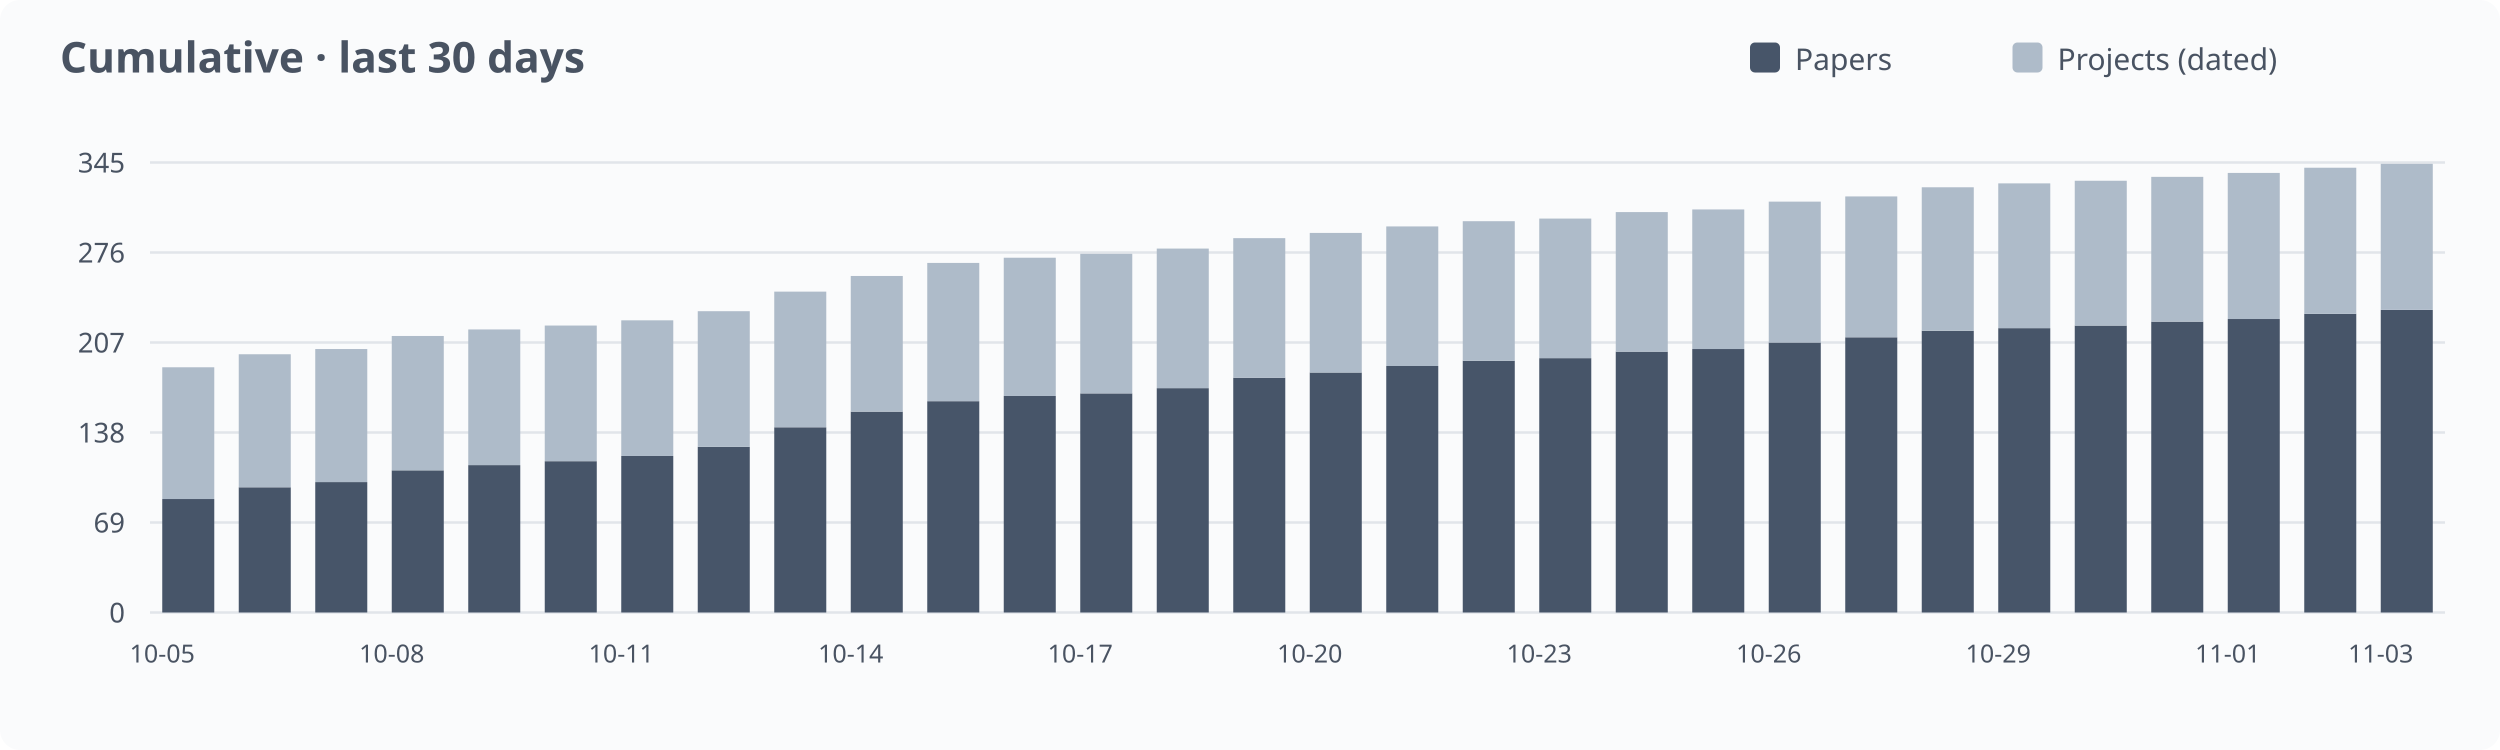
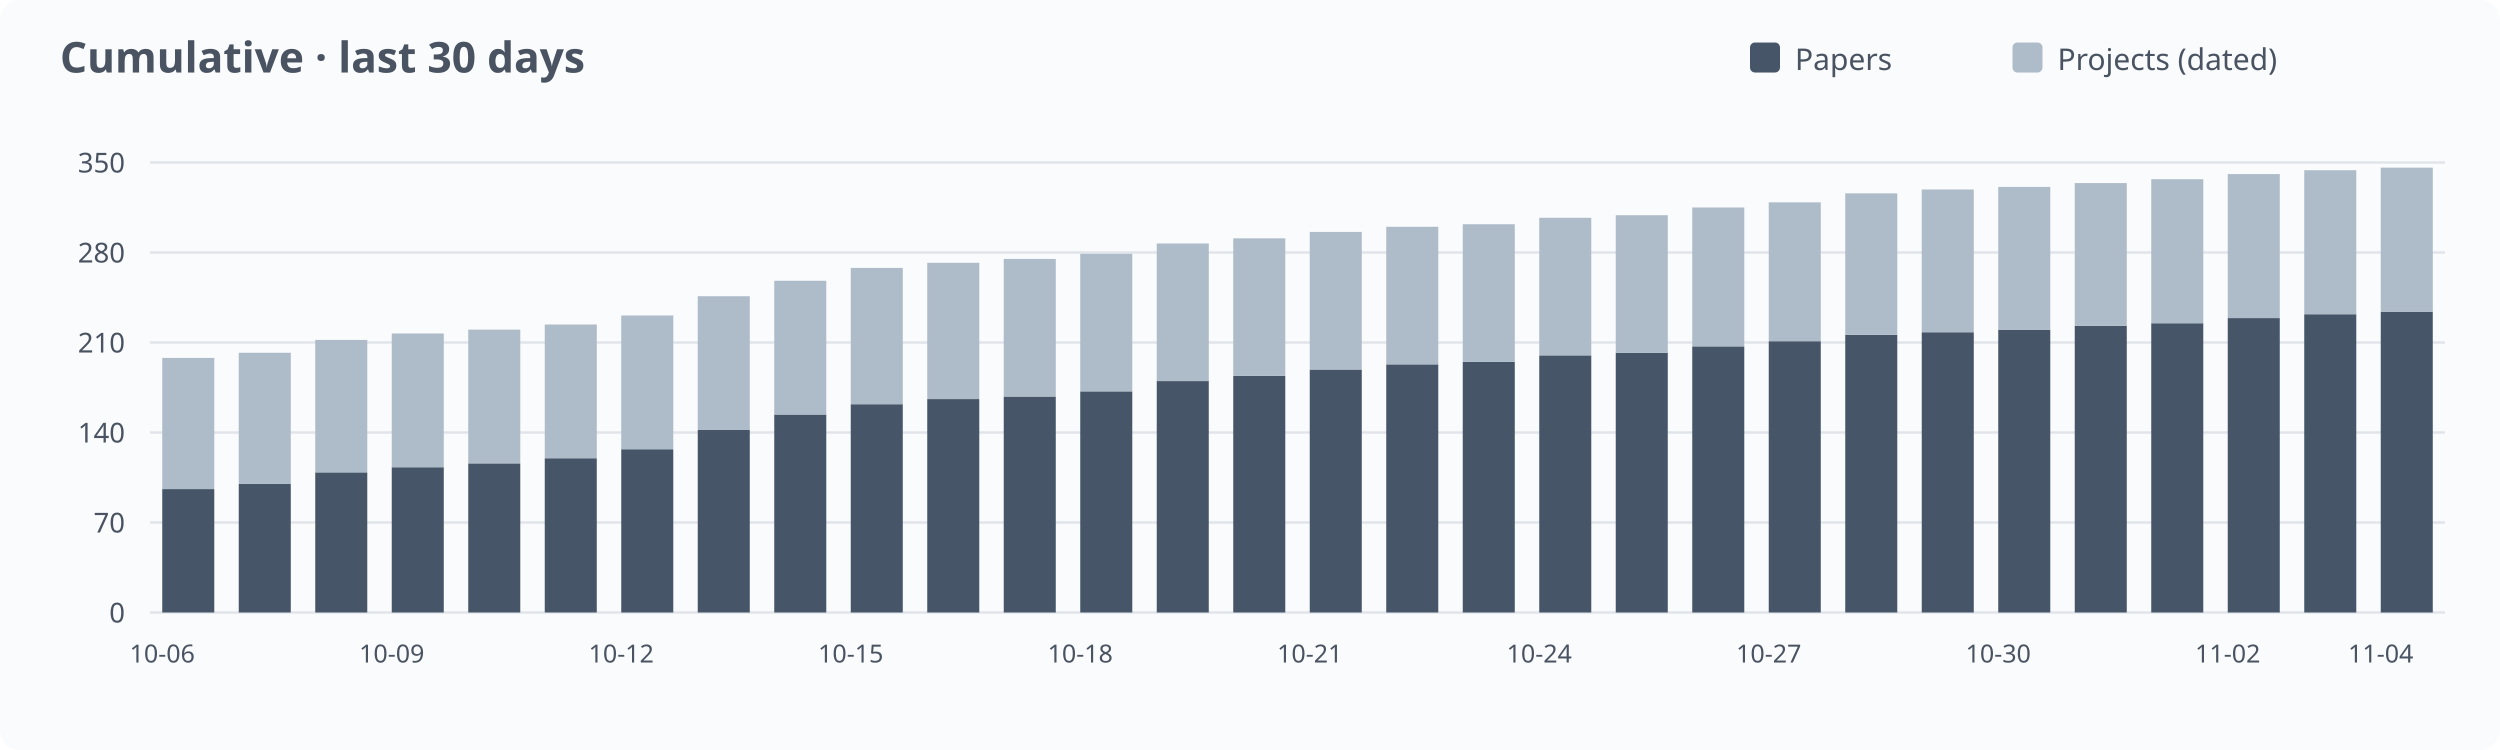
<svg xmlns="http://www.w3.org/2000/svg" width="1000" height="300" viewBox="0 0 1000 300" role="img" aria-labelledby="title desc">
  <rect width="100%" height="100%" rx="8" fill="#fafbfc" />
  <g font-family="system-ui,sans-serif" fill="#495362">
    <text x="24" y="29" font-size="17" font-weight="600">Cumulative · last 30 days</text>
    <rect x="700" y="17" width="12" height="12" rx="2" fill="#475569" />
    <text x="718" y="28" font-size="12">Papers</text>
    <rect x="805" y="17" width="12" height="12" rx="2" fill="#aebbc9" />
    <text x="823" y="28" font-size="12">Projects (dated)</text>
    <path d="M60 245.0H978" stroke="#e1e5ea" />
    <text x="50" y="249.0" text-anchor="end" font-size="11">0</text>
    <path d="M60 209.0H978" stroke="#e1e5ea" />
-     <text x="50" y="213.0" text-anchor="end" font-size="11">69</text>
+     <text x="50" y="213.0" text-anchor="end" font-size="11">70</text>
    <path d="M60 173.0H978" stroke="#e1e5ea" />
-     <text x="50" y="177.0" text-anchor="end" font-size="11">138</text>
+     <text x="50" y="177.0" text-anchor="end" font-size="11">140</text>
    <path d="M60 137.0H978" stroke="#e1e5ea" />
-     <text x="50" y="141.0" text-anchor="end" font-size="11">207</text>
+     <text x="50" y="141.0" text-anchor="end" font-size="11">210</text>
    <path d="M60 101.0H978" stroke="#e1e5ea" />
-     <text x="50" y="105.0" text-anchor="end" font-size="11">276</text>
+     <text x="50" y="105.0" text-anchor="end" font-size="11">280</text>
    <path d="M60 65.0H978" stroke="#e1e5ea" />
-     <text x="50" y="69.0" text-anchor="end" font-size="11">345</text>
-     <rect x="64.90" y="199.61" width="20.81" height="45.39" fill="#475569" />
-     <rect x="64.90" y="146.91" width="20.81" height="52.70" fill="#aebbc9" />
-     <text x="64.90" y="265" text-anchor="middle" font-size="10">10-05</text>
-     <rect x="95.50" y="194.91" width="20.81" height="50.09" fill="#475569" />
-     <rect x="95.50" y="141.70" width="20.81" height="53.22" fill="#aebbc9" />
-     <rect x="126.10" y="192.83" width="20.81" height="52.17" fill="#475569" />
-     <rect x="126.10" y="139.61" width="20.81" height="53.22" fill="#aebbc9" />
-     <rect x="156.70" y="188.13" width="20.81" height="56.87" fill="#475569" />
-     <rect x="156.70" y="134.39" width="20.81" height="53.74" fill="#aebbc9" />
-     <text x="156.70" y="265" text-anchor="middle" font-size="10">10-08</text>
-     <rect x="187.30" y="186.04" width="20.81" height="58.96" fill="#475569" />
-     <rect x="187.30" y="131.78" width="20.81" height="54.26" fill="#aebbc9" />
-     <rect x="217.90" y="184.48" width="20.81" height="60.52" fill="#475569" />
-     <rect x="217.90" y="130.22" width="20.81" height="54.26" fill="#aebbc9" />
-     <rect x="248.50" y="182.39" width="20.81" height="62.61" fill="#475569" />
-     <rect x="248.50" y="128.13" width="20.81" height="54.26" fill="#aebbc9" />
-     <text x="248.50" y="265" text-anchor="middle" font-size="10">10-11</text>
-     <rect x="279.10" y="178.74" width="20.81" height="66.26" fill="#475569" />
-     <rect x="279.10" y="124.48" width="20.81" height="54.26" fill="#aebbc9" />
-     <rect x="309.70" y="170.91" width="20.81" height="74.09" fill="#475569" />
-     <rect x="309.70" y="116.65" width="20.81" height="54.26" fill="#aebbc9" />
-     <rect x="340.30" y="164.65" width="20.81" height="80.35" fill="#475569" />
-     <rect x="340.30" y="110.39" width="20.81" height="54.26" fill="#aebbc9" />
-     <text x="340.30" y="265" text-anchor="middle" font-size="10">10-14</text>
-     <rect x="370.90" y="160.48" width="20.81" height="84.52" fill="#475569" />
-     <rect x="370.90" y="105.17" width="20.81" height="55.30" fill="#aebbc9" />
-     <rect x="401.50" y="158.39" width="20.81" height="86.61" fill="#475569" />
-     <rect x="401.50" y="103.09" width="20.81" height="55.30" fill="#aebbc9" />
-     <rect x="432.10" y="157.35" width="20.81" height="87.65" fill="#475569" />
-     <rect x="432.10" y="101.52" width="20.81" height="55.83" fill="#aebbc9" />
-     <text x="432.10" y="265" text-anchor="middle" font-size="10">10-17</text>
-     <rect x="462.70" y="155.26" width="20.81" height="89.74" fill="#475569" />
-     <rect x="462.70" y="99.43" width="20.81" height="55.83" fill="#aebbc9" />
-     <rect x="493.30" y="151.09" width="20.81" height="93.91" fill="#475569" />
-     <rect x="493.30" y="95.26" width="20.81" height="55.83" fill="#aebbc9" />
-     <rect x="523.90" y="149.00" width="20.81" height="96.00" fill="#475569" />
-     <rect x="523.90" y="93.17" width="20.81" height="55.83" fill="#aebbc9" />
-     <text x="523.90" y="265" text-anchor="middle" font-size="10">10-20</text>
-     <rect x="554.50" y="146.39" width="20.81" height="98.61" fill="#475569" />
-     <rect x="554.50" y="90.57" width="20.81" height="55.83" fill="#aebbc9" />
-     <rect x="585.10" y="144.30" width="20.81" height="100.70" fill="#475569" />
-     <rect x="585.10" y="88.48" width="20.81" height="55.83" fill="#aebbc9" />
-     <rect x="615.70" y="143.26" width="20.81" height="101.74" fill="#475569" />
-     <rect x="615.70" y="87.43" width="20.81" height="55.83" fill="#aebbc9" />
-     <text x="615.70" y="265" text-anchor="middle" font-size="10">10-23</text>
-     <rect x="646.30" y="140.65" width="20.81" height="104.35" fill="#475569" />
-     <rect x="646.30" y="84.83" width="20.81" height="55.83" fill="#aebbc9" />
-     <rect x="676.90" y="139.61" width="20.81" height="105.39" fill="#475569" />
-     <rect x="676.90" y="83.78" width="20.81" height="55.83" fill="#aebbc9" />
-     <rect x="707.50" y="137.00" width="20.81" height="108.00" fill="#475569" />
-     <rect x="707.50" y="80.65" width="20.81" height="56.35" fill="#aebbc9" />
-     <text x="707.50" y="265" text-anchor="middle" font-size="10">10-26</text>
-     <rect x="738.10" y="134.91" width="20.81" height="110.09" fill="#475569" />
-     <rect x="738.10" y="78.57" width="20.81" height="56.35" fill="#aebbc9" />
-     <rect x="768.70" y="132.30" width="20.81" height="112.70" fill="#475569" />
-     <rect x="768.70" y="74.91" width="20.81" height="57.39" fill="#aebbc9" />
-     <rect x="799.30" y="131.26" width="20.81" height="113.74" fill="#475569" />
-     <rect x="799.30" y="73.35" width="20.81" height="57.91" fill="#aebbc9" />
-     <text x="799.30" y="265" text-anchor="middle" font-size="10">10-29</text>
-     <rect x="829.90" y="130.22" width="20.81" height="114.78" fill="#475569" />
-     <rect x="829.90" y="72.30" width="20.81" height="57.91" fill="#aebbc9" />
-     <rect x="860.50" y="128.65" width="20.81" height="116.35" fill="#475569" />
-     <rect x="860.50" y="70.74" width="20.81" height="57.91" fill="#aebbc9" />
-     <rect x="891.10" y="127.61" width="20.81" height="117.39" fill="#475569" />
-     <rect x="891.10" y="69.17" width="20.81" height="58.43" fill="#aebbc9" />
-     <text x="891.10" y="265" text-anchor="middle" font-size="10">11-01</text>
-     <rect x="921.70" y="125.52" width="20.81" height="119.48" fill="#475569" />
-     <rect x="921.70" y="67.09" width="20.81" height="58.43" fill="#aebbc9" />
-     <rect x="952.30" y="123.96" width="20.81" height="121.04" fill="#475569" />
-     <rect x="952.30" y="65.52" width="20.81" height="58.43" fill="#aebbc9" />
-     <text x="952.30" y="265" text-anchor="middle" font-size="10">11-03</text>
+     <text x="50" y="69.0" text-anchor="end" font-size="11">350</text>
+     <rect x="64.90" y="195.63" width="20.81" height="49.37" fill="#475569" />
+     <rect x="64.90" y="143.17" width="20.81" height="52.46" fill="#aebbc9" />
+     <text x="64.90" y="265" text-anchor="middle" font-size="10">10-06</text>
+     <rect x="95.50" y="193.57" width="20.81" height="51.43" fill="#475569" />
+     <rect x="95.50" y="141.11" width="20.81" height="52.46" fill="#aebbc9" />
+     <rect x="126.10" y="188.94" width="20.81" height="56.06" fill="#475569" />
+     <rect x="126.10" y="135.97" width="20.81" height="52.97" fill="#aebbc9" />
+     <rect x="156.70" y="186.89" width="20.81" height="58.11" fill="#475569" />
+     <rect x="156.70" y="133.40" width="20.81" height="53.49" fill="#aebbc9" />
+     <text x="156.70" y="265" text-anchor="middle" font-size="10">10-09</text>
+     <rect x="187.30" y="185.34" width="20.81" height="59.66" fill="#475569" />
+     <rect x="187.30" y="131.86" width="20.81" height="53.49" fill="#aebbc9" />
+     <rect x="217.90" y="183.29" width="20.81" height="61.71" fill="#475569" />
+     <rect x="217.90" y="129.80" width="20.81" height="53.49" fill="#aebbc9" />
+     <rect x="248.50" y="179.69" width="20.81" height="65.31" fill="#475569" />
+     <rect x="248.50" y="126.20" width="20.81" height="53.49" fill="#aebbc9" />
+     <text x="248.50" y="265" text-anchor="middle" font-size="10">10-12</text>
+     <rect x="279.10" y="171.97" width="20.81" height="73.03" fill="#475569" />
+     <rect x="279.10" y="118.49" width="20.81" height="53.49" fill="#aebbc9" />
+     <rect x="309.70" y="165.80" width="20.81" height="79.20" fill="#475569" />
+     <rect x="309.70" y="112.31" width="20.81" height="53.49" fill="#aebbc9" />
+     <rect x="340.30" y="161.69" width="20.81" height="83.31" fill="#475569" />
+     <rect x="340.30" y="107.17" width="20.81" height="54.51" fill="#aebbc9" />
+     <text x="340.30" y="265" text-anchor="middle" font-size="10">10-15</text>
+     <rect x="370.90" y="159.63" width="20.81" height="85.37" fill="#475569" />
+     <rect x="370.90" y="105.11" width="20.81" height="54.51" fill="#aebbc9" />
+     <rect x="401.50" y="158.60" width="20.81" height="86.40" fill="#475569" />
+     <rect x="401.50" y="103.57" width="20.81" height="55.03" fill="#aebbc9" />
+     <rect x="432.10" y="156.54" width="20.81" height="88.46" fill="#475569" />
+     <rect x="432.10" y="101.51" width="20.81" height="55.03" fill="#aebbc9" />
+     <text x="432.10" y="265" text-anchor="middle" font-size="10">10-18</text>
+     <rect x="462.70" y="152.43" width="20.81" height="92.57" fill="#475569" />
+     <rect x="462.70" y="97.40" width="20.81" height="55.03" fill="#aebbc9" />
+     <rect x="493.30" y="150.37" width="20.81" height="94.63" fill="#475569" />
+     <rect x="493.30" y="95.34" width="20.81" height="55.03" fill="#aebbc9" />
+     <rect x="523.90" y="147.80" width="20.81" height="97.20" fill="#475569" />
+     <rect x="523.90" y="92.77" width="20.81" height="55.03" fill="#aebbc9" />
+     <text x="523.90" y="265" text-anchor="middle" font-size="10">10-21</text>
+     <rect x="554.50" y="145.74" width="20.81" height="99.26" fill="#475569" />
+     <rect x="554.50" y="90.71" width="20.81" height="55.03" fill="#aebbc9" />
+     <rect x="585.10" y="144.71" width="20.81" height="100.29" fill="#475569" />
+     <rect x="585.10" y="89.69" width="20.81" height="55.03" fill="#aebbc9" />
+     <rect x="615.70" y="142.14" width="20.81" height="102.86" fill="#475569" />
+     <rect x="615.70" y="87.11" width="20.81" height="55.03" fill="#aebbc9" />
+     <text x="615.70" y="265" text-anchor="middle" font-size="10">10-24</text>
+     <rect x="646.30" y="141.11" width="20.81" height="103.89" fill="#475569" />
+     <rect x="646.30" y="86.09" width="20.81" height="55.03" fill="#aebbc9" />
+     <rect x="676.90" y="138.54" width="20.81" height="106.46" fill="#475569" />
+     <rect x="676.90" y="83.00" width="20.81" height="55.54" fill="#aebbc9" />
+     <rect x="707.50" y="136.49" width="20.81" height="108.51" fill="#475569" />
+     <rect x="707.50" y="80.94" width="20.81" height="55.54" fill="#aebbc9" />
+     <text x="707.50" y="265" text-anchor="middle" font-size="10">10-27</text>
+     <rect x="738.10" y="133.91" width="20.81" height="111.09" fill="#475569" />
+     <rect x="738.10" y="77.34" width="20.81" height="56.57" fill="#aebbc9" />
+     <rect x="768.70" y="132.89" width="20.81" height="112.11" fill="#475569" />
+     <rect x="768.70" y="75.80" width="20.81" height="57.09" fill="#aebbc9" />
+     <rect x="799.30" y="131.86" width="20.81" height="113.14" fill="#475569" />
+     <rect x="799.30" y="74.77" width="20.81" height="57.09" fill="#aebbc9" />
+     <text x="799.30" y="265" text-anchor="middle" font-size="10">10-30</text>
+     <rect x="829.90" y="130.31" width="20.81" height="114.69" fill="#475569" />
+     <rect x="829.90" y="73.23" width="20.81" height="57.09" fill="#aebbc9" />
+     <rect x="860.50" y="129.29" width="20.81" height="115.71" fill="#475569" />
+     <rect x="860.50" y="71.69" width="20.81" height="57.60" fill="#aebbc9" />
+     <rect x="891.10" y="127.23" width="20.81" height="117.77" fill="#475569" />
+     <rect x="891.10" y="69.63" width="20.81" height="57.60" fill="#aebbc9" />
+     <text x="891.10" y="265" text-anchor="middle" font-size="10">11-02</text>
+     <rect x="921.70" y="125.69" width="20.81" height="119.31" fill="#475569" />
+     <rect x="921.70" y="68.09" width="20.81" height="57.60" fill="#aebbc9" />
+     <rect x="952.30" y="124.66" width="20.81" height="120.34" fill="#475569" />
+     <rect x="952.30" y="67.06" width="20.81" height="57.60" fill="#aebbc9" />
+     <text x="952.30" y="265" text-anchor="middle" font-size="10">11-04</text>
  </g>
</svg>
